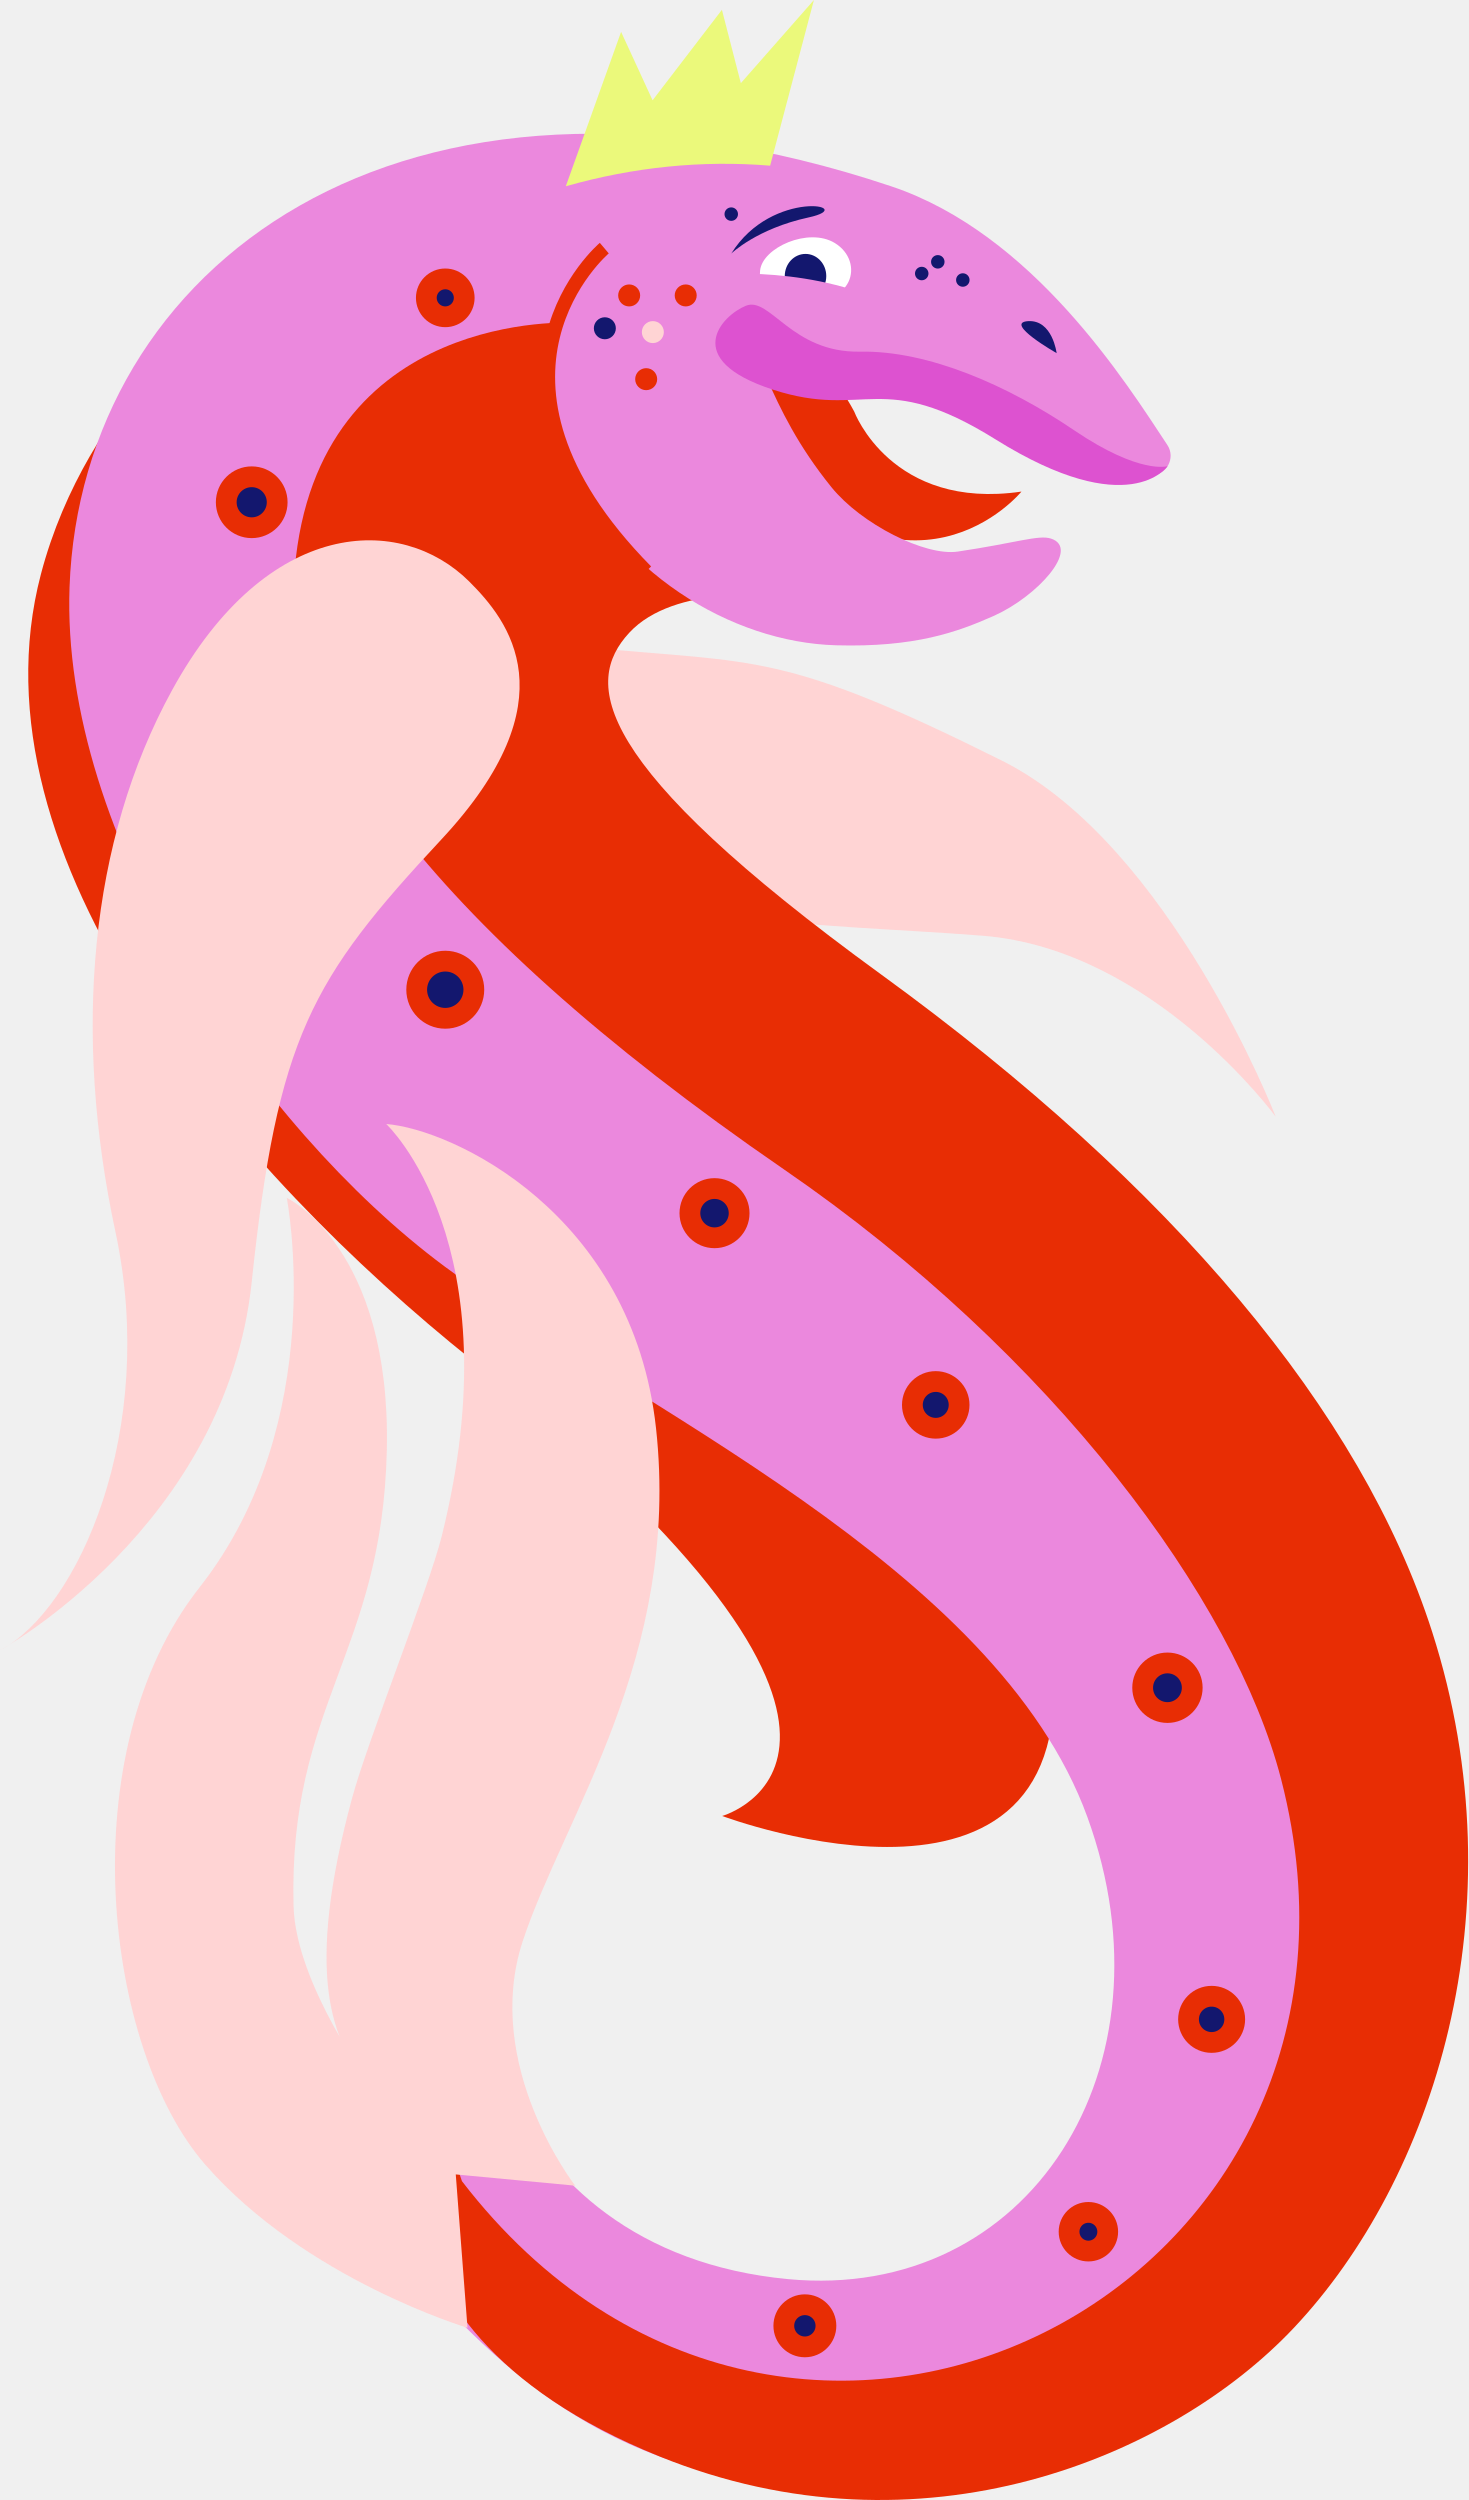
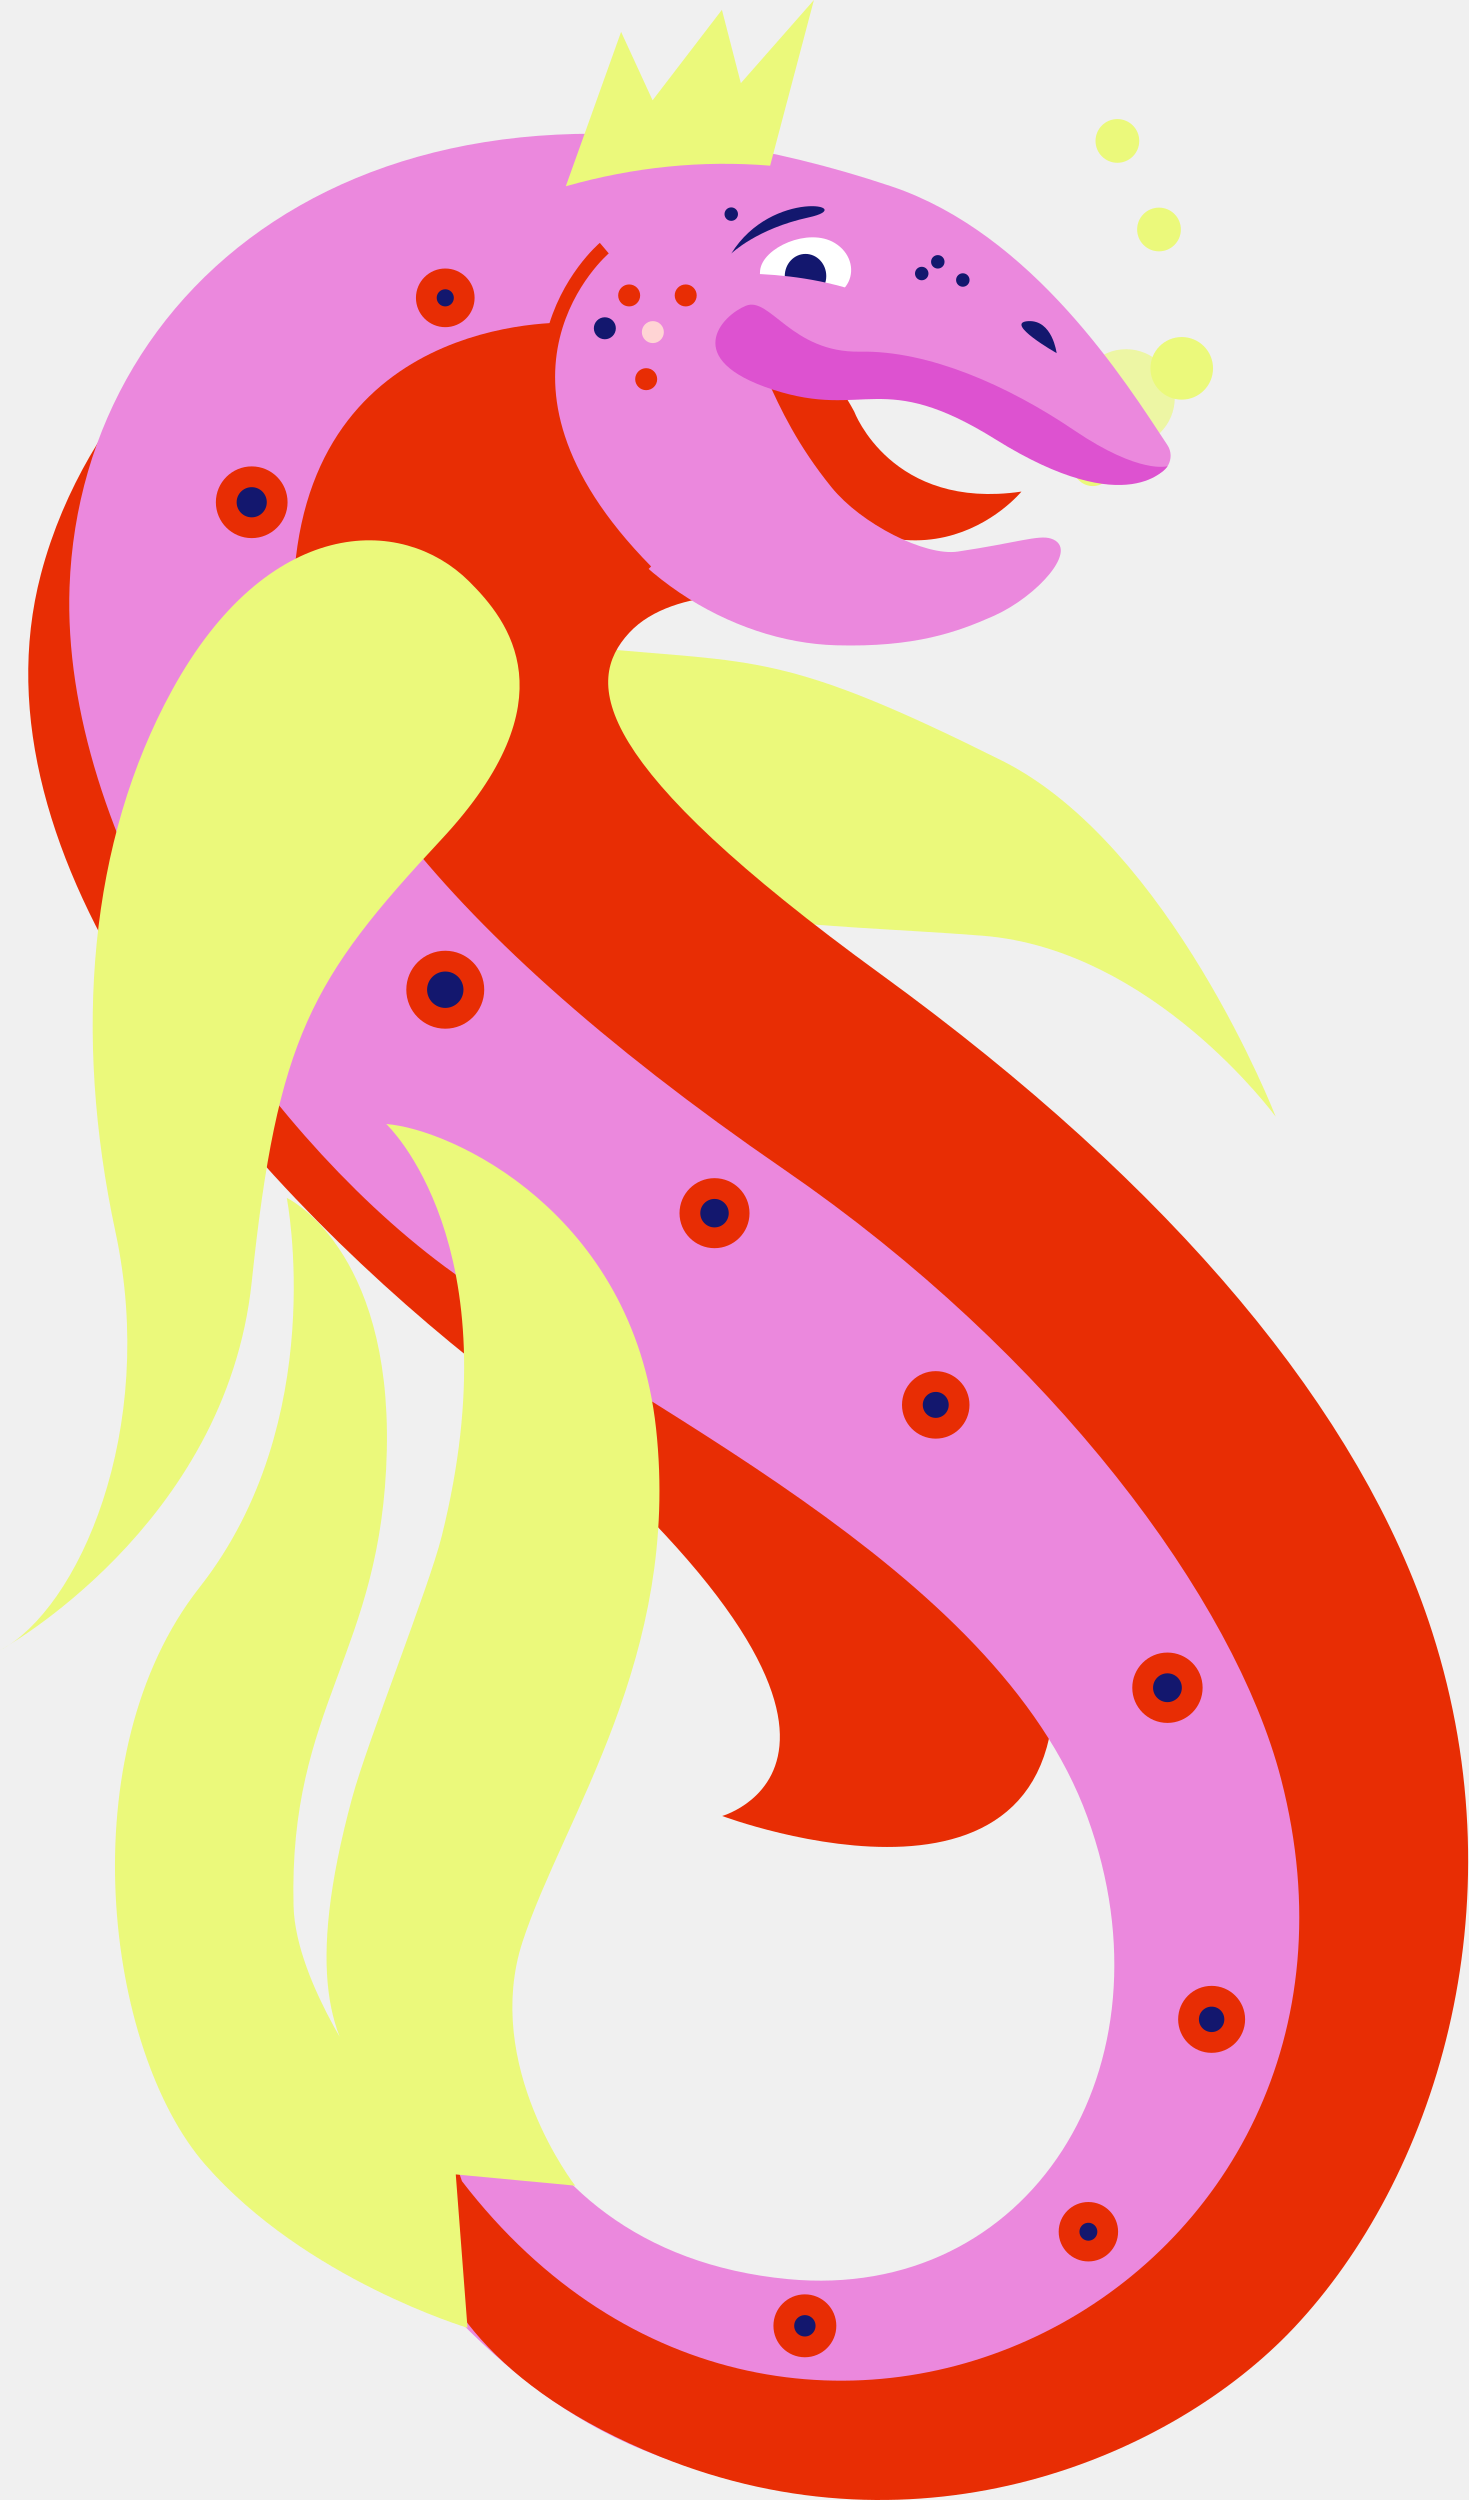
<svg xmlns="http://www.w3.org/2000/svg" width="212" height="361" viewBox="0 0 212 361" fill="none">
-   <g clip-path="url(#clip0_6912_4260)">
+   <g clip-path="url(#clip0_7004_5491)">
    <path d="M123.353 59.44C123.353 59.44 128.703 73.737 147.498 70.985C147.498 70.985 131.363 90.796 107.76 63.953C93.209 47.405 113.111 40.265 123.355 59.44H123.353Z" fill="#E82D04" />
    <path d="M32.93 43.009C32.93 43.009 12.614 57.359 5.903 82.929C-4.887 124.045 34.258 169.291 68.264 196.482C138.493 252.635 104.282 262.226 104.282 262.226C104.282 262.226 158.288 282.55 151.635 236.603C144.983 190.655 50.658 119.737 32.93 43.009Z" fill="#E82D04" />
-     <path d="M55.51 81.057C65.345 86.311 61.36 91.196 85.353 93.52C109.219 95.83 112.904 93.969 144.657 109.825C168.971 121.967 184.221 161.264 184.221 161.264C184.221 161.264 166.568 137.077 141.885 135.119C117.202 133.162 89.74 134.114 63.41 118.544C37.084 102.975 45.671 75.803 55.507 81.057H55.51Z" fill="#FFD4D4" />
+     <path d="M55.51 81.057C65.345 86.311 61.36 91.196 85.353 93.52C109.219 95.83 112.904 93.969 144.657 109.825C168.971 121.967 184.221 161.264 184.221 161.264C184.221 161.264 166.568 137.077 141.885 135.119C117.202 133.162 89.74 134.114 63.41 118.544C37.084 102.975 45.671 75.803 55.507 81.057H55.51Z" fill="#EBF97B" />
+     <circle cx="157.807" cy="67.341" r="2.85" fill="#EBF97B" />
+     <circle opacity="0.65" cx="162.605" cy="57.458" r="7.033" fill="#EBF97B" />
+     <circle cx="170.642" cy="53.188" r="4.521" fill="#EBF97B" />
+     <circle cx="167.36" cy="33.138" r="3.158" fill="#EBF97B" />
+     <circle cx="161.35" cy="20.35" r="3.158" fill="#EBF97B" />
    <path d="M93.309 82.496C79.02 87.784 81.779 102.59 97.43 118.293C124.885 145.839 130.153 138.785 170.089 181.264C205.792 219.238 211.145 268.167 200.045 303.149C186.072 347.184 144.34 362.462 113.678 359.002C77.74 354.949 65.242 331.604 53.637 322.82C43.125 312.879 68.423 286.996 73.095 301.78C79.226 315.109 92.079 327.05 113.804 329.106C148.563 332.395 170.169 298.563 157.017 262.378C143.864 226.196 91.264 203.024 64.12 182.818C36.975 162.612 8.73 120.71 10.042 84.747C11.721 38.781 57.564 3.123 128.672 26.896C149.183 33.754 162.67 55.337 168.566 64.255C169.827 66.164 168.416 68.696 166.131 68.632C161.111 68.487 152.959 67.025 144.805 60.324C132.353 50.091 123.182 60.054 111.607 52.851C108.439 50.88 103.516 51.126 100.683 53.551C90.612 62.177 110.399 76.172 93.306 82.498L93.309 82.496Z" fill="#EB88DD" />
    <path d="M115.357 43.057C123.158 44.643 124.957 37.792 120.55 35.094C116.757 32.771 110.067 35.757 109.754 39.084C109.436 42.482 112.088 42.397 115.357 43.06V43.057Z" fill="white" />
    <path d="M81.701 26.896L89.687 4.599L94.234 14.482L104.246 1.414L106.977 12.005L117.532 0L111.208 23.923C101.373 23.121 91.537 24.105 81.701 26.896Z" fill="#EBF97B" />
-     <path d="M64.297 45.744C65.807 45.744 67.031 44.52 67.031 43.009C67.031 41.498 65.807 40.273 64.297 40.273C62.787 40.273 61.562 41.498 61.562 43.009C61.562 44.52 62.787 45.744 64.297 45.744Z" fill="#13176E" stroke="#E82D04" stroke-width="3" stroke-miterlimit="10" />
+     <path d="M64.297 45.744C65.807 45.744 67.031 44.52 67.031 43.009C67.031 41.498 65.807 40.273 64.297 40.273C62.787 40.273 61.562 41.498 61.562 43.009C61.562 44.52 62.787 45.744 64.297 45.744Z" fill="#13176E" stroke-width="3" stroke-miterlimit="10" stroke="#E82D04" />
    <path d="M135.418 38.782C135.956 38.782 136.391 38.346 136.391 37.808C136.391 37.271 135.956 36.835 135.418 36.835C134.881 36.835 134.445 37.271 134.445 37.808C134.445 38.346 134.881 38.782 135.418 38.782Z" fill="#13176E" />
    <path d="M139.031 41.407C139.569 41.407 140.004 40.971 140.004 40.434C140.004 39.896 139.569 39.46 139.031 39.46C138.494 39.46 138.059 39.896 138.059 40.434C138.059 40.971 138.494 41.407 139.031 41.407Z" fill="#13176E" />
    <path d="M133.098 40.471C133.635 40.471 134.071 40.035 134.071 39.498C134.071 38.96 133.635 38.524 133.098 38.524C132.561 38.524 132.125 38.96 132.125 39.498C132.125 40.035 132.561 40.471 133.098 40.471Z" fill="#13176E" />
    <path d="M105.592 31.893C106.129 31.893 106.565 31.458 106.565 30.92C106.565 30.383 106.129 29.947 105.592 29.947C105.055 29.947 104.619 30.383 104.619 30.92C104.619 31.458 105.055 31.893 105.592 31.893Z" fill="#13176E" />
-     <path d="M36.348 76.204C38.379 76.204 40.025 74.557 40.025 72.525C40.025 70.493 38.379 68.846 36.348 68.846C34.316 68.846 32.67 70.493 32.67 72.525C32.67 74.557 34.316 76.204 36.348 76.204Z" fill="#13176E" stroke="#E82D04" stroke-width="3" stroke-miterlimit="10" />
-     <path d="M64.297 147.045C66.576 147.045 68.423 145.197 68.423 142.916C68.423 140.636 66.576 138.788 64.297 138.788C62.017 138.788 60.17 140.636 60.17 142.916C60.17 145.197 62.017 147.045 64.297 147.045Z" fill="#13176E" stroke="#E82D04" stroke-width="3" stroke-miterlimit="10" />
-     <path d="M103.176 178.738C105.139 178.738 106.731 177.146 106.731 175.182C106.731 173.218 105.139 171.625 103.176 171.625C101.213 171.625 99.621 173.218 99.621 175.182C99.621 177.146 101.213 178.738 103.176 178.738Z" fill="#13176E" stroke="#E82D04" stroke-width="3" stroke-miterlimit="10" />
-     <path d="M135.121 206.241C136.984 206.241 138.494 204.73 138.494 202.867C138.494 201.003 136.984 199.492 135.121 199.492C133.258 199.492 131.748 201.003 131.748 202.867C131.748 204.73 133.258 206.241 135.121 206.241Z" fill="#13176E" stroke="#E82D04" stroke-width="3" stroke-miterlimit="10" />
-     <path d="M168.579 247.29C170.555 247.29 172.158 245.687 172.158 243.71C172.158 241.732 170.555 240.129 168.579 240.129C166.602 240.129 165 241.732 165 243.71C165 245.687 166.602 247.29 168.579 247.29Z" fill="#13176E" stroke="#E82D04" stroke-width="3" stroke-miterlimit="10" />
-     <path d="M174.959 294.932C176.801 294.932 178.294 293.438 178.294 291.595C178.294 289.752 176.801 288.258 174.959 288.258C173.116 288.258 171.623 289.752 171.623 291.595C171.623 293.438 173.116 294.932 174.959 294.932Z" fill="#13176E" stroke="#E82D04" stroke-width="3" stroke-miterlimit="10" />
-     <path d="M157.163 325.053C158.704 325.053 159.954 323.803 159.954 322.262C159.954 320.72 158.704 319.47 157.163 319.47C155.622 319.47 154.373 320.72 154.373 322.262C154.373 323.803 155.622 325.053 157.163 325.053Z" fill="#13176E" stroke="#E82D04" stroke-width="3" stroke-miterlimit="10" />
-     <path d="M116.223 338.89C117.903 338.89 119.265 337.528 119.265 335.847C119.265 334.167 117.903 332.804 116.223 332.804C114.543 332.804 113.182 334.167 113.182 335.847C113.182 337.528 114.543 338.89 116.223 338.89Z" fill="#13176E" stroke="#E82D04" stroke-width="3" stroke-miterlimit="10" />
+     <path d="M36.348 76.204C38.379 76.204 40.025 74.557 40.025 72.525C40.025 70.493 38.379 68.846 36.348 68.846C34.316 68.846 32.67 70.493 32.67 72.525C32.67 74.557 34.316 76.204 36.348 76.204Z" fill="#13176E" stroke-width="3" stroke-miterlimit="10" stroke="#E82D04" />
+     <path d="M64.297 147.045C66.576 147.045 68.423 145.197 68.423 142.916C68.423 140.636 66.576 138.788 64.297 138.788C62.017 138.788 60.17 140.636 60.17 142.916C60.17 145.197 62.017 147.045 64.297 147.045Z" fill="#13176E" stroke-width="3" stroke-miterlimit="10" stroke="#E82D04" />
+     <path d="M103.176 178.738C105.139 178.738 106.731 177.146 106.731 175.182C106.731 173.218 105.139 171.625 103.176 171.625C101.213 171.625 99.621 173.218 99.621 175.182C99.621 177.146 101.213 178.738 103.176 178.738Z" fill="#13176E" stroke-width="3" stroke-miterlimit="10" stroke="#E82D04" />
+     <path d="M135.121 206.241C136.984 206.241 138.494 204.73 138.494 202.867C138.494 201.003 136.984 199.492 135.121 199.492C133.258 199.492 131.748 201.003 131.748 202.867C131.748 204.73 133.258 206.241 135.121 206.241Z" fill="#13176E" stroke-width="3" stroke-miterlimit="10" stroke="#E82D04" />
+     <path d="M168.579 247.29C170.555 247.29 172.158 245.687 172.158 243.71C172.158 241.732 170.555 240.129 168.579 240.129C166.602 240.129 165 241.732 165 243.71C165 245.687 166.602 247.29 168.579 247.29Z" fill="#13176E" stroke-width="3" stroke-miterlimit="10" stroke="#E82D04" />
+     <path d="M174.959 294.932C176.801 294.932 178.294 293.438 178.294 291.595C178.294 289.752 176.801 288.258 174.959 288.258C173.116 288.258 171.623 289.752 171.623 291.595C171.623 293.438 173.116 294.932 174.959 294.932Z" fill="#13176E" stroke-width="3" stroke-miterlimit="10" stroke="#E82D04" />
+     <path d="M157.163 325.053C158.704 325.053 159.954 323.803 159.954 322.262C159.954 320.72 158.704 319.47 157.163 319.47C155.622 319.47 154.373 320.72 154.373 322.262C154.373 323.803 155.622 325.053 157.163 325.053Z" fill="#13176E" stroke-width="3" stroke-miterlimit="10" stroke="#E82D04" />
+     <path d="M116.223 338.89C117.903 338.89 119.265 337.528 119.265 335.847C119.265 334.167 117.903 332.804 116.223 332.804C114.543 332.804 113.182 334.167 113.182 335.847C113.182 337.528 114.543 338.89 116.223 338.89Z" fill="#13176E" stroke-width="3" stroke-miterlimit="10" stroke="#E82D04" />
    <path d="M116.316 43.057C117.971 43.057 119.313 41.626 119.313 39.862C119.313 38.097 117.971 36.666 116.316 36.666C114.662 36.666 113.32 38.097 113.32 39.862C113.32 41.626 114.662 43.057 116.316 43.057Z" fill="#13176E" />
    <path d="M152.578 50.996C152.578 50.996 151.985 46.137 148.433 46.375C144.88 46.613 152.578 50.996 152.578 50.996Z" fill="#13176E" />
    <path d="M66.704 314.959C114.15 376.65 204.112 330.855 184.989 256.902C178.291 230.998 152.042 195.548 113.18 168.845C59.834 132.186 40.879 102.023 42.55 82.269C45.754 44.41 82.948 46.602 82.948 46.602C82.948 46.602 83.635 61.763 94.893 72.522C106.151 83.282 112.333 86.06 112.333 86.06C112.333 86.06 97.413 84.252 90.852 91.381C84.29 98.509 85.121 110.109 127.255 140.727C169.388 171.345 196.605 203.829 206.798 235.624C219.702 275.865 206.924 314.812 186.841 336.133C169.222 354.839 133.044 370.035 95.224 354.708C46.61 335.008 61.561 299.686 61.561 299.686L66.704 314.959Z" fill="#E82D04" />
    <path d="M101.43 39.739C101.43 39.739 115.566 38.078 127.43 43.498C137.164 47.947 127.855 47.533 124.672 47.64C121.489 47.747 110.664 48.995 103.447 45.664C96.231 42.332 101.432 39.741 101.432 39.741L101.43 39.739Z" fill="#EB88DD" />
    <path d="M105.594 36.616C105.594 36.616 109.266 33.022 116.777 31.394C124.284 29.763 111.498 27.113 105.594 36.616Z" fill="#13176E" />
-     <path d="M67.506 336.133L65.812 313.986L83.056 315.612C83.056 315.612 69.583 298.28 75.476 280.328C81.37 262.376 98.323 239.194 94.731 206.244C91.342 175.185 65.306 163.056 55.77 162.305C55.77 162.305 74.338 179.575 63.772 221.878C61.933 229.239 53.079 251.405 50.863 259.565C43.975 284.935 47.701 295.069 53.704 301.331C53.704 301.331 42.674 286.553 42.388 275.207C41.658 246.124 55.19 238.846 55.856 209.46C56.521 180.078 41.409 172.973 41.409 172.973C41.409 172.973 47.72 205.177 28.81 229.223C9.9 253.269 15.168 295.997 29.636 312.569C44.103 329.141 67.514 336.139 67.514 336.139L67.506 336.133Z" fill="#FFD4D4" />
-     <path d="M67.75 83.964C57.911 74.175 38.587 74.611 24.855 99.646C12.886 121.464 10.507 149.173 16.671 177.885C22.837 206.597 11.234 232.447 -0.002 238.303C-0.002 238.303 32.622 220.442 36.347 185.126C40.073 149.81 44.89 141.427 63.738 121.213C82.586 100.999 73.41 89.6 67.747 83.964H67.75Z" fill="#FFD4D4" />
+     <path d="M67.506 336.133L65.812 313.986L83.056 315.612C83.056 315.612 69.583 298.28 75.476 280.328C81.37 262.376 98.323 239.194 94.731 206.244C91.342 175.185 65.306 163.056 55.77 162.305C55.77 162.305 74.338 179.575 63.772 221.878C61.933 229.239 53.079 251.405 50.863 259.565C43.975 284.935 47.701 295.069 53.704 301.331C53.704 301.331 42.674 286.553 42.388 275.207C41.658 246.124 55.19 238.846 55.856 209.46C56.521 180.078 41.409 172.973 41.409 172.973C41.409 172.973 47.72 205.177 28.81 229.223C9.9 253.269 15.168 295.997 29.636 312.569C44.103 329.141 67.514 336.139 67.514 336.139L67.506 336.133Z" fill="#EBF97B" />
+     <path d="M67.75 83.964C57.911 74.175 38.587 74.611 24.855 99.646C12.886 121.464 10.507 149.173 16.671 177.885C22.837 206.597 11.234 232.447 -0.002 238.303C-0.002 238.303 32.622 220.442 36.347 185.126C40.073 149.81 44.89 141.427 63.738 121.213C82.586 100.999 73.41 89.6 67.747 83.964H67.75Z" fill="#EBF97B" />
    <path d="M103.614 41.075C92.766 26.837 71.91 43.292 81.455 65.538C88.759 82.565 105.536 92.758 120.731 93.18C132.125 93.499 138.226 91.269 143.433 88.966C149.762 86.167 156.083 79.167 151.751 77.768C149.981 77.196 146.758 78.391 138.299 79.648C133.611 80.346 124.35 75.664 120.06 70.351C110.398 58.391 110.005 49.463 103.614 41.075Z" fill="#EB88DD" />
-     <path d="M87.258 35.829C87.258 35.829 65.494 54.268 93.309 82.496" stroke="#E82D04" stroke-width="2" stroke-miterlimit="10" />
+     <path d="M87.258 35.829C87.258 35.829 65.494 54.268 93.309 82.496" stroke-width="2" stroke-miterlimit="10" stroke="#E82D04" />
    <path d="M90.851 44.249C91.728 44.249 92.439 43.538 92.439 42.661C92.439 41.784 91.728 41.073 90.851 41.073C89.975 41.073 89.264 41.784 89.264 42.661C89.264 43.538 89.975 44.249 90.851 44.249Z" fill="#E82D04" />
    <path d="M87.34 48.99C88.216 48.99 88.927 48.279 88.927 47.402C88.927 46.525 88.216 45.813 87.34 45.813C86.463 45.813 85.752 46.525 85.752 47.402C85.752 48.279 86.463 48.99 87.34 48.99Z" fill="#13176E" />
    <path d="M93.308 56.34C94.185 56.34 94.896 55.629 94.896 54.752C94.896 53.875 94.185 53.164 93.308 53.164C92.431 53.164 91.721 53.875 91.721 54.752C91.721 55.629 92.431 56.34 93.308 56.34Z" fill="#E82D04" />
    <path d="M99.015 44.249C99.892 44.249 100.603 43.538 100.603 42.661C100.603 41.784 99.892 41.073 99.015 41.073C98.138 41.073 97.428 41.784 97.428 42.661C97.428 43.538 98.138 44.249 99.015 44.249Z" fill="#E82D04" />
    <path d="M94.271 49.543C95.148 49.543 95.859 48.832 95.859 47.955C95.859 47.078 95.148 46.367 94.271 46.367C93.394 46.367 92.684 47.078 92.684 47.955C92.684 48.832 93.394 49.543 94.271 49.543Z" fill="#FFD4D4" />
    <path d="M107.697 44.153C111.182 42.736 114.293 50.968 124.19 50.779C134.085 50.589 145.618 55.701 155.114 62.137C164.613 68.573 168.601 67.314 168.601 67.314C168.601 67.314 163.079 75.506 143.776 63.461C127.202 53.118 125.016 60.621 111.615 56.268C98.214 51.915 104.214 45.57 107.697 44.153Z" fill="#DD52D0" />
  </g>
  <defs>
-     <clipPath id="clip0_6912_4260">
+     <clipPath id="clip0_7004_5491">
      <rect width="212" height="361" fill="white" />
    </clipPath>
  </defs>
</svg>
